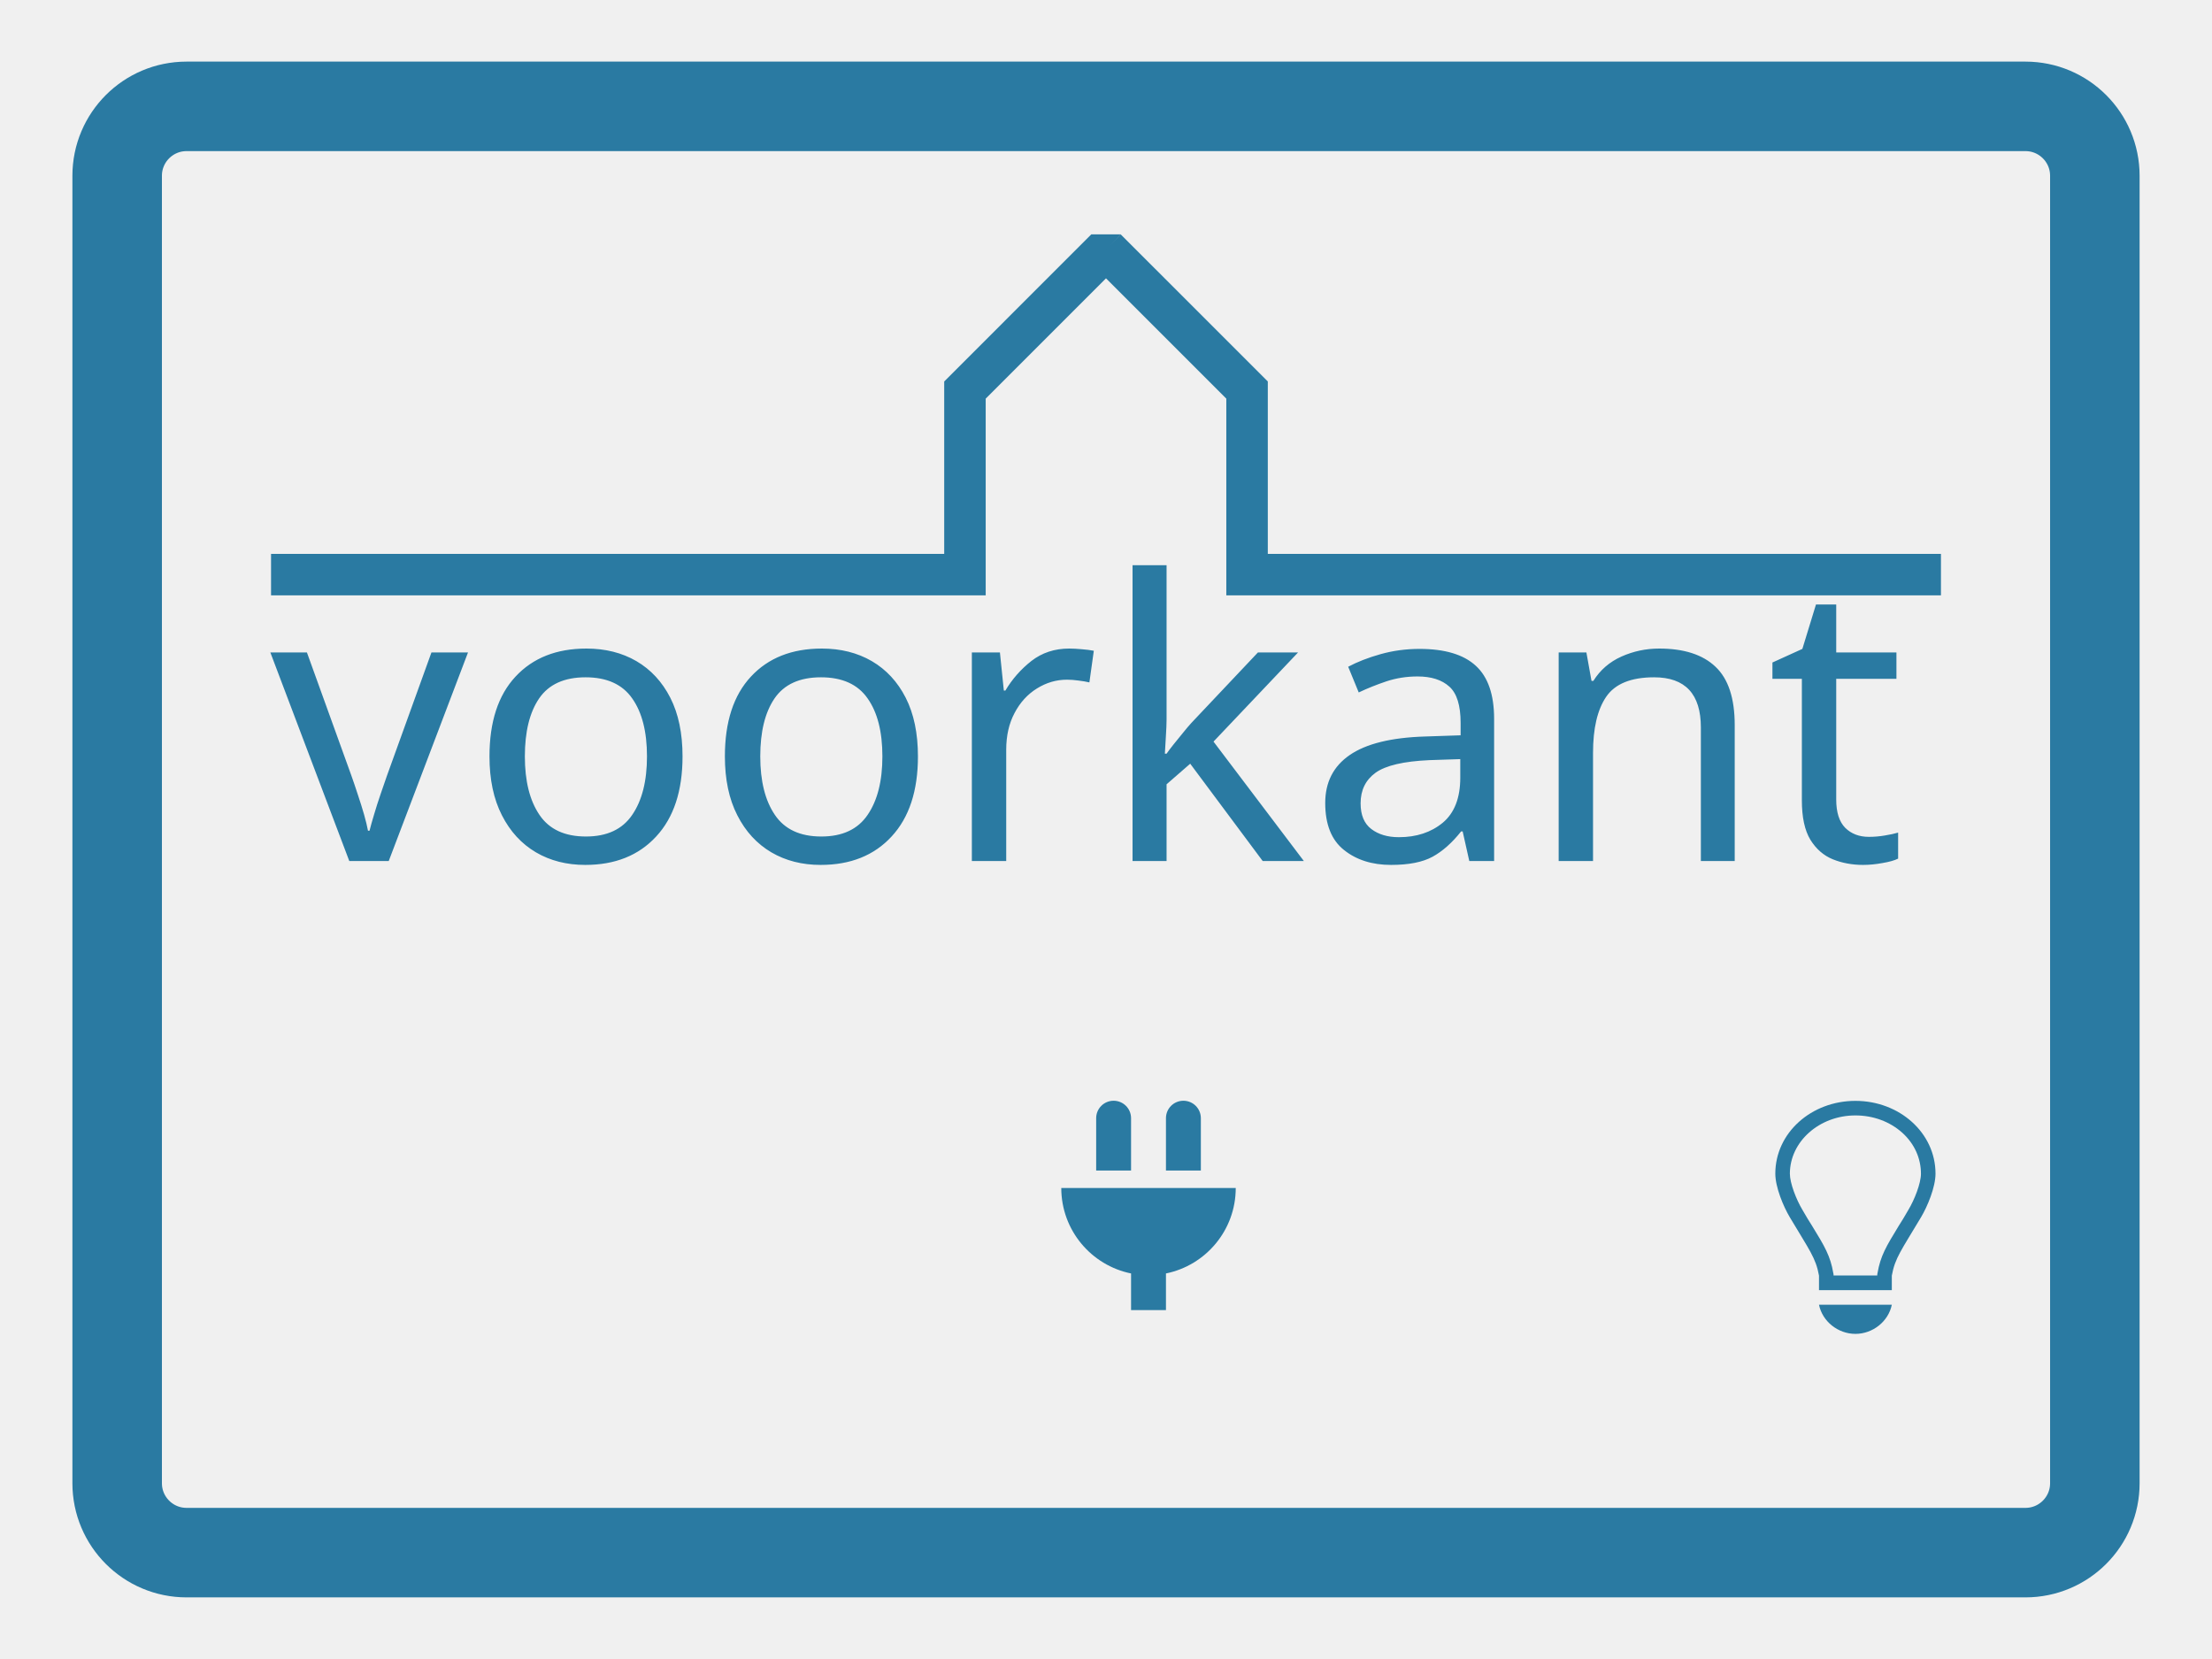
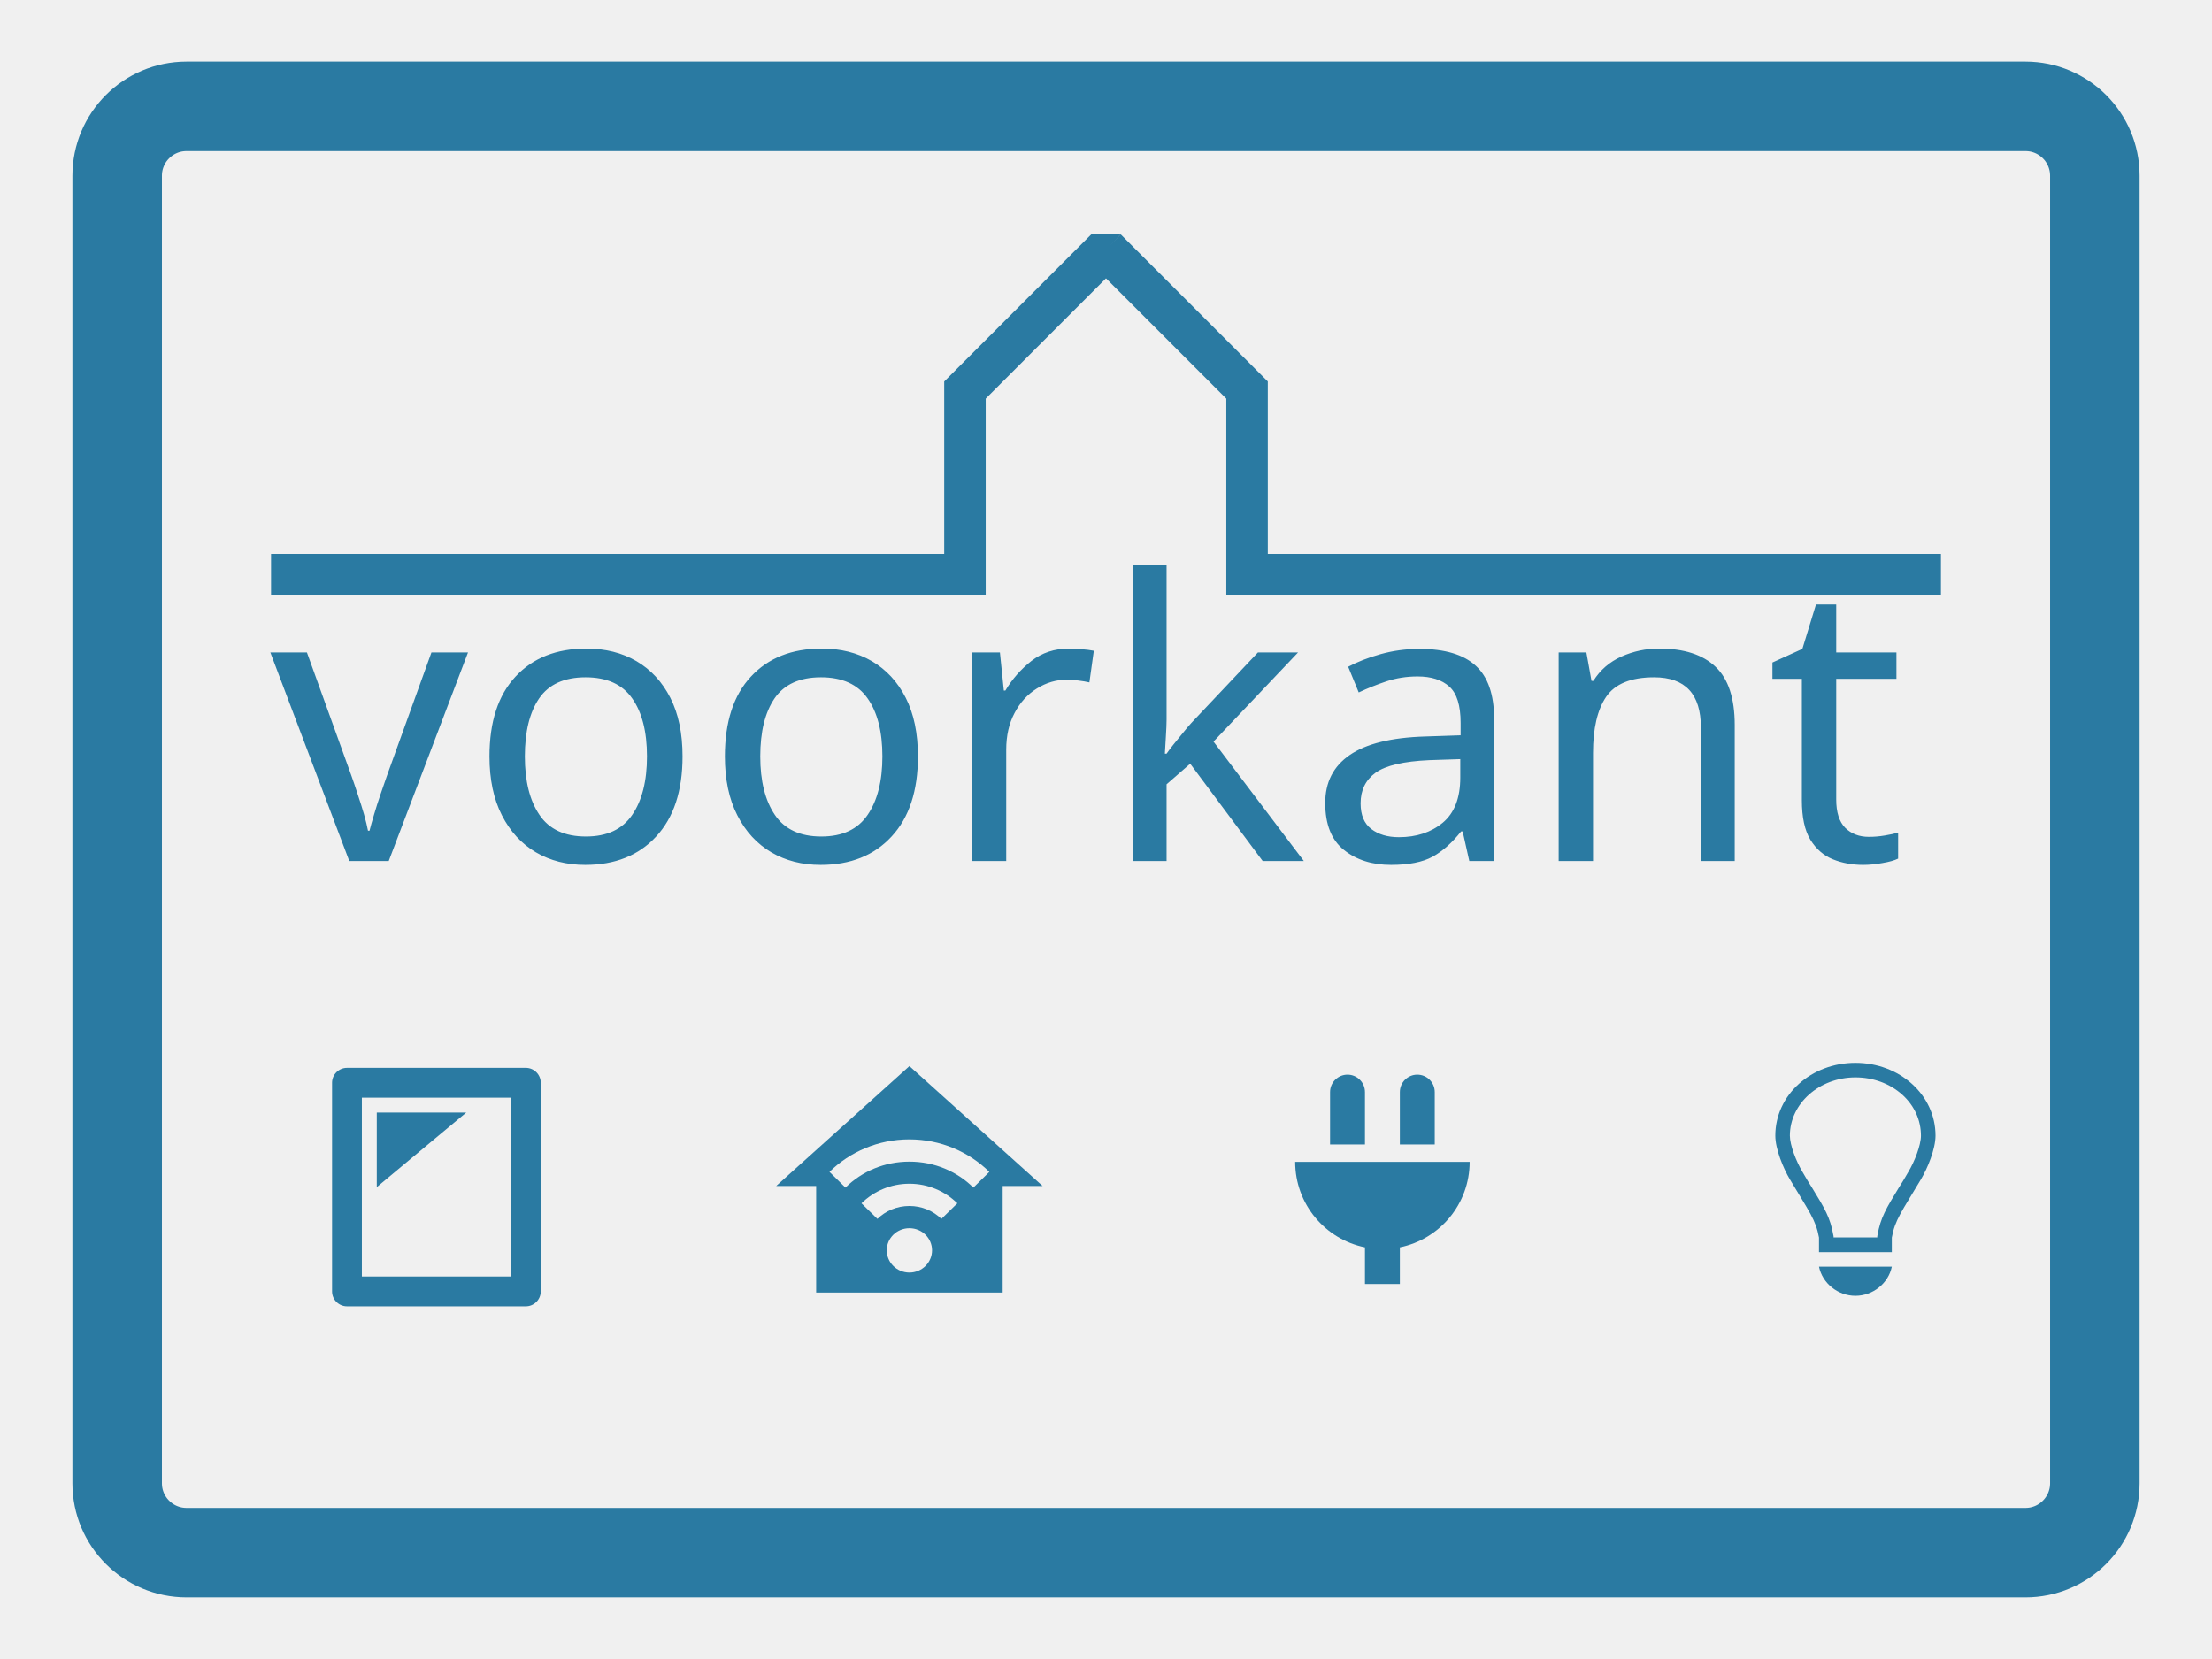
- <svg xmlns="http://www.w3.org/2000/svg" xmlns:xlink="http://www.w3.org/1999/xlink" width="768" height="576" viewBox="0 0 203.2 152.4" version="1.1" id="svg5">
+ <svg xmlns="http://www.w3.org/2000/svg" xmlns:xlink="http://www.w3.org/1999/xlink" width="768" height="576" viewBox="0 0 203.2 152.4" version="1.1" id="svg5" xml:space="preserve">
  <defs id="defs2">
+     <linearGradient id="linearGradient87428">
+       <stop style="stop-color:#000000;stop-opacity:1;" offset="0" id="stop87426" />
+     </linearGradient>
+     <linearGradient id="linearGradient86591">
+       <stop style="stop-color:#000000;stop-opacity:1;" offset="0" id="stop86589" />
+     </linearGradient>
    <linearGradient id="linearGradient84450">
      <stop style="stop-color:#000000;stop-opacity:1;" offset="0" id="stop84448" />
    </linearGradient>
    <linearGradient id="linearGradient33714">
      <stop style="stop-color:#000000;stop-opacity:1;" offset="0" id="stop33712" />
    </linearGradient>
    <marker markerWidth="0.525" markerHeight="1" refX="0" refY="0" orient="auto-start-reverse" id="marker33450" viewBox="0 0 0.525 1" style="overflow:visible" preserveAspectRatio="xMidYMid">
      <path id="path33448" style="fill:context-stroke;stroke-linecap:butt" d="M 0,-1 1,0 0,1 -0.05,0 Z" transform="scale(0.5)" />
    </marker>
    <filter id="selectable_hidder_filter" width="1" height="1" x="0" y="0" style="color-interpolation-filters:sRGB;">
      <feComposite id="boolops_hidder_primitive" result="composite1" operator="arithmetic" in2="SourceGraphic" in="BackgroundImage" />
    </filter>
    <linearGradient id="linearGradient31207">
      <stop style="stop-color:#000000;stop-opacity:1;" offset="0" id="stop31205" />
    </linearGradient>
    <linearGradient id="linearGradient30097">
      <stop style="stop-color:#2a7aa2;stop-opacity:1;" offset="0" id="stop30095" />
    </linearGradient>
    <linearGradient id="linearGradient3477">
      <stop style="stop-color:#000000;stop-opacity:1;" offset="0" id="stop3475" />
    </linearGradient>
    <linearGradient xlink:href="#linearGradient30097" id="linearGradient30101" gradientUnits="userSpaceOnUse" x1="6.651" y1="76.2" x2="196.549" y2="76.2" />
    <linearGradient xlink:href="#linearGradient30097" id="linearGradient31209" x1="25.001" y1="38.628" x2="178.199" y2="38.628" gradientUnits="userSpaceOnUse" />
    <linearGradient xlink:href="#linearGradient30097" id="linearGradient33754" gradientUnits="userSpaceOnUse" x1="26.015" y1="66.049" x2="177.185" y2="66.049" />
    <symbol id="light-bulb" viewBox="0 0 12 16">
      <path d="M 6.5,0 C 3.48,0 1,2.19 1,5 c 0,0.92 0.55,2.25 1,3 1.34,2.25 1.78,2.78 2,4 v 1 H 9 V 12 C 9.22,10.78 9.66,10.25 11,8 11.45,7.25 12,5.92 12,5 12,2.19 9.52,0 6.5,0 Z m 3.64,7.48 C 9.89,7.92 9.67,8.28 9.47,8.59 8.61,10 8.22,10.65 8.02,11.82 8,11.87 8,11.93 8,11.99 H 5 C 5,11.93 5,11.86 4.98,11.82 4.78,10.65 4.39,9.99 3.53,8.59 3.33,8.28 3.11,7.92 2.86,7.48 2.44,6.78 2,5.65 2,5 2,2.8 4.02,1 6.5,1 7.72,1 8.86,1.42 9.72,2.19 10.55,2.94 11,3.94 11,5 11,5.66 10.56,6.78 10.14,7.48 Z M 4,14 H 9 C 8.77,15.14 7.7,16 6.5,16 5.3,16 4.23,15.14 4,14 Z" id="path70305" />
    </symbol>
    <symbol id="plugin">
      <path d="M 7,3 C 7,2.447 6.552,2 6,2 5.448,2 5,2.447 5,3 v 3 h 2 z m 4,0 C 11,2.447 10.553,2 10,2 9.447,2 9,2.447 9,3 v 3 h 2 z M 3,7 c 0,2.419 1.718,4.436 4,4.899 V 14 H 9 V 11.899 C 11.282,11.435 13,9.419 13,7 H 3 Z" id="path2404" />
    </symbol>
    <symbol id="wifi-full-secure">
      <g transform="translate(169.5714,223.4282)" id="g5937-10" />
      <g id="g6442-48" transform="translate(-753.4598,336.4283)">
        <rect style="fill:none;stroke:none" id="rect1687-53" width="90" height="90" x="1037.031" y="22.362" />
        <g transform="translate(0.9999998,3.000427)" id="g6192-4">
          <rect y="86.362" x="1103.031" height="14" width="20" id="rect6726-8-5" style="color:#000000;display:inline;overflow:visible;visibility:visible;fill:#ffffff;fill-opacity:1;fill-rule:nonzero;stroke:none;stroke-width:6;marker:none;enable-background:accumulate" />
          <rect ry="8" rx="8" y="74.362" x="1105.031" height="24" width="16" id="rect6190-4" style="color:#000000;display:inline;overflow:visible;visibility:visible;fill:none;stroke:#ffffff;stroke-width:4;stroke-miterlimit:4;stroke-dasharray:none;marker:none;enable-background:accumulate" />
        </g>
        <circle transform="rotate(-90)" id="circle4181-26" style="color:#000000;display:inline;overflow:visible;visibility:visible;fill:#808080;fill-opacity:1;stroke:none;stroke-width:16.345;marker:none;enable-background:accumulate" cx="-94.362" cy="1082.031" r="9" />
        <path style="color:#000000;display:inline;overflow:visible;visibility:visible;fill:none;fill-opacity:1;stroke:#808080;stroke-width:9;stroke-miterlimit:4;stroke-dasharray:none;stroke-opacity:1;marker:none;enable-background:accumulate" id="circle4187-57" d="m 1041.373,52.704 a 57.5,57.5 0 0 1 40.659,-16.841 57.5,57.5 0 0 1 40.659,16.841" />
        <path id="circle4189-0" style="color:#000000;display:inline;overflow:visible;visibility:visible;fill:none;fill-opacity:1;stroke:#808080;stroke-width:9;stroke-miterlimit:4;stroke-dasharray:none;stroke-opacity:1;marker:none;enable-background:accumulate" d="m 1054.101,65.432 a 39.5,39.5 0 0 1 27.931,-11.569 39.5,39.5 0 0 1 27.931,11.569" />
        <path style="color:#000000;display:inline;overflow:visible;visibility:visible;fill:none;fill-opacity:1;stroke:#808080;stroke-width:9;stroke-miterlimit:4;stroke-dasharray:none;stroke-opacity:1;marker:none;enable-background:accumulate" id="circle4191-61" d="m 1066.829,78.16 a 21.5,21.5 0 0 1 15.203,-6.297 21.5,21.5 0 0 1 15.203,6.297" />
      </g>
    </symbol>
    <linearGradient xlink:href="#linearGradient30097" id="linearGradient84452" x1="1" y1="8" x2="12" y2="8" gradientUnits="userSpaceOnUse" />
-     <linearGradient xlink:href="#linearGradient30097" id="linearGradient84460" x1="283.571" y1="403.791" x2="373.571" y2="403.791" gradientUnits="userSpaceOnUse" />
    <linearGradient xlink:href="#linearGradient30097" id="linearGradient84468" x1="3" y1="8" x2="13" y2="8" gradientUnits="userSpaceOnUse" />
+     <symbol id="wifi-full">
+       <g transform="translate(169.5714,223.4282)" id="g5937-442" />
+       <g id="g6442-15" transform="translate(-753.4598,336.4283)">
+         <rect style="fill:none;stroke:none" id="rect1687-15" width="90" height="90" x="1037.031" y="22.362" />
+         <circle transform="rotate(-90)" id="circle4181-10" style="color:#000000;display:inline;overflow:visible;visibility:visible;fill:#808080;fill-opacity:1;stroke:none;stroke-width:16.345;marker:none;enable-background:accumulate" cx="-94.362" cy="1082.031" r="9" />
+         <path style="color:#000000;display:inline;overflow:visible;visibility:visible;fill:none;fill-opacity:1;stroke:#808080;stroke-width:9;stroke-miterlimit:4;stroke-dasharray:none;stroke-opacity:1;marker:none;enable-background:accumulate" id="circle4187-7" d="m 1041.373,52.704 a 57.5,57.5 0 0 1 40.659,-16.841 57.5,57.5 0 0 1 40.659,16.841" />
+         <path id="circle4189-86" style="color:#000000;display:inline;overflow:visible;visibility:visible;fill:none;fill-opacity:1;stroke:#808080;stroke-width:9;stroke-miterlimit:4;stroke-dasharray:none;stroke-opacity:1;marker:none;enable-background:accumulate" d="m 1054.101,65.432 a 39.5,39.5 0 0 1 27.931,-11.569 39.5,39.5 0 0 1 27.931,11.569" />
+         <path style="color:#000000;display:inline;overflow:visible;visibility:visible;fill:none;fill-opacity:1;stroke:#808080;stroke-width:9;stroke-miterlimit:4;stroke-dasharray:none;stroke-opacity:1;marker:none;enable-background:accumulate" id="circle4191-9" d="m 1066.829,78.16 a 21.5,21.5 0 0 1 15.203,-6.297 21.5,21.5 0 0 1 15.203,6.297" />
+       </g>
+     </symbol>
+     <linearGradient xlink:href="#linearGradient30097" id="linearGradient86593" x1="74.795" y1="106.84" x2="99.27" y2="106.84" gradientUnits="userSpaceOnUse" gradientTransform="translate(-3.492011,1.496014)" />
+     <symbol id="tablet" viewBox="0 0 20 20">
+       <path d="m 4,2 h 12 c 0.55,0 1,0.45 1,1 v 14 c 0,0.55 -0.45,1 -1,1 H 4 C 3.45,18 3,17.55 3,17 V 3 C 3,2.45 3.45,2 4,2 Z M 15,16 V 4 H 5 V 16 Z M 6,5 h 6 l -6,5 z" id="path5760" />
+     </symbol>
+     <linearGradient xlink:href="#linearGradient30097" id="linearGradient87430" x1="3" y1="10" x2="17" y2="10" gradientUnits="userSpaceOnUse" />
  </defs>
  <g id="layer1">
    <rect style="fill:#000000;fill-opacity:0;fill-rule:evenodd;stroke:url(#linearGradient30101);stroke-width:8.223;stroke-linecap:butt;stroke-linejoin:round;stroke-miterlimit:5.4;stroke-dasharray:none;stroke-dashoffset:0;stroke-opacity:1;paint-order:normal" id="rect119" width="181.675" height="132.857" x="10.763" y="9.771" ry="6.375" />
    <path style="fill:none;stroke:url(#linearGradient31209);stroke-width:3.811;stroke-linecap:butt;stroke-linejoin:miter;stroke-dasharray:none;stroke-opacity:1;marker-end:url(#marker33450)" d="M 25.001,53.562 H 88.745 V 36.608 L 101.702,23.65 m 76.701,29.912 H 114.66 V 36.608 L 101.702,23.65" id="path31213" class="UnoptimicedTransforms" transform="translate(-0.1021883,-0.7761799)" />
    <text xml:space="preserve" style="font-style:normal;font-weight:normal;font-size:14.894px;font-family:sans-serif;fill:url(#linearGradient33754);fill-opacity:1.0;stroke:none;stroke-width:0.372" x="24.835" y="79.097" id="text33660">
      <tspan id="tspan33658" style="font-style:normal;font-variant:normal;font-weight:500;font-stretch:normal;font-size:35.746px;font-family:'Quicksand Medium';-inkscape-font-specification:'Quicksand Medium, Medium';font-variant-ligatures:normal;font-variant-caps:normal;font-variant-numeric:normal;font-variant-east-asian:normal;stroke-width:0.372;fill-opacity:1.0;fill:url(#linearGradient33754)" x="24.835" y="79.097">voorkant</tspan>
    </text>
-     <use xlink:href="#light-bulb" width="12" height="16" style="fill:url(#linearGradient84452);stroke:none;fill-opacity:1.0" id="use83037" transform="matrix(1.337808,0,0,1.337808,161.747,101.1282)" />
-     <use xlink:href="#plugin" style="fill:url(#linearGradient84468);stroke:none;fill-opacity:1.0" id="use83216" transform="matrix(1.602729,0,0,1.602729,92.68321,97.91164)" />
-     <use xlink:href="#wifi-full-secure" style="fill:url(#linearGradient84460);stroke:none;fill-opacity:1.0" id="use83684" transform="matrix(0.2645833,0,0,0.2645833,-45.71149,2.800014)" />
+     <use xlink:href="#light-bulb" width="12" height="16" style="fill:url(#linearGradient84452);fill-opacity:1;stroke:none" id="use83037" transform="matrix(1.337808,0,0,1.337808,161.747,97.63385)" />
+     <use xlink:href="#plugin" style="fill:url(#linearGradient84468);fill-opacity:1;stroke:none" id="use83216" transform="matrix(1.602729,0,0,1.602729,114.1698,95.51449)" />
+     <path d="M 83.541,97.935 71.303,108.948 h 3.671 v 9.79 H 92.107 v -9.79 h 3.671 L 83.541,97.935 m 0,6.731 c 2.864,0 5.458,1.138 7.342,2.986 l -1.468,1.444 c -1.493,-1.481 -3.573,-2.386 -5.874,-2.386 -2.301,0 -4.381,0.906 -5.874,2.386 L 76.198,107.651 c 1.885,-1.848 4.479,-2.986 7.342,-2.986 m 0,4.075 c 1.713,0 3.267,0.685 4.405,1.799 l -1.468,1.432 c -0.747,-0.734 -1.787,-1.187 -2.937,-1.187 -1.15,0 -2.19,0.453 -2.937,1.187 l -1.468,-1.432 c 1.138,-1.114 2.692,-1.799 4.405,-1.799 m 0,4.087 c 1.15,0 2.08,0.906 2.08,2.031 0,1.126 -0.93,2.044 -2.08,2.044 -1.15,0 -2.08,-0.918 -2.08,-2.044 0,-1.126 0.93,-2.031 2.08,-2.031 z" id="path86568" style="fill:url(#linearGradient86593);fill-opacity:1;stroke-width:1.224" />
+     <use xlink:href="#tablet" width="20" height="20" style="fill:url(#linearGradient87430);fill-opacity:1;stroke:none" id="use87393" transform="matrix(1.369368,0,0,1.369368,26.39576,95.35691)" />
  </g>
</svg>
